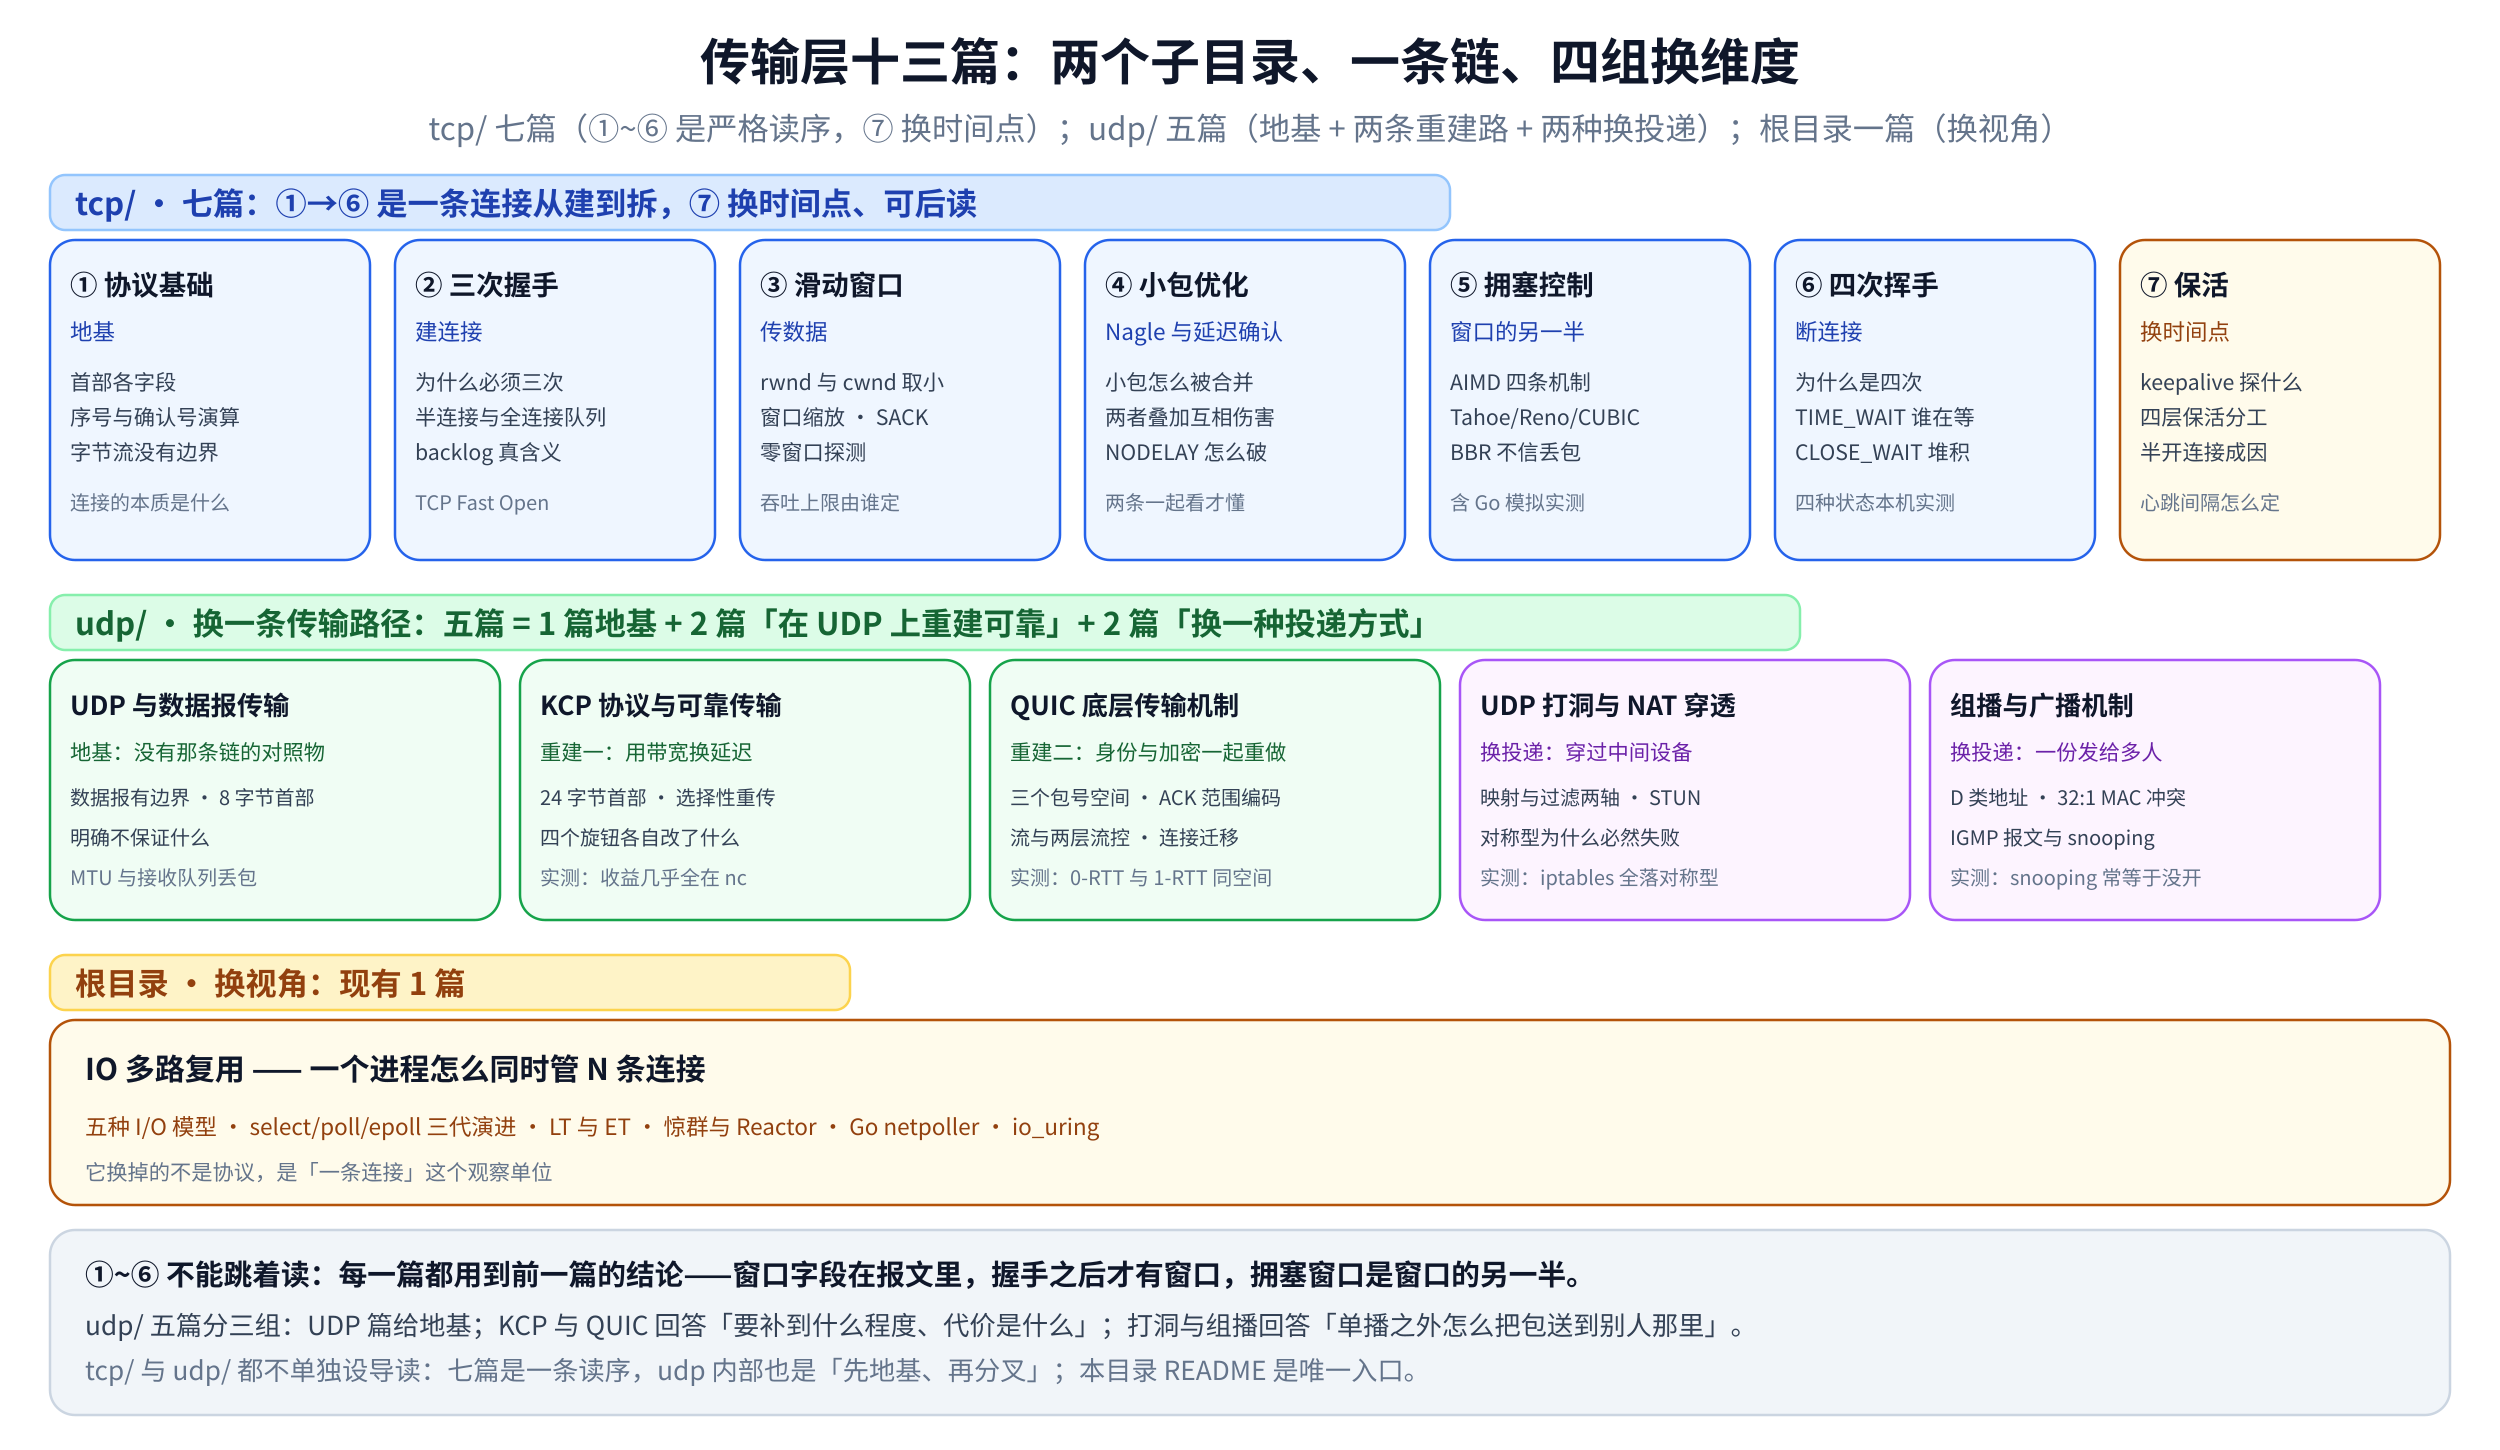
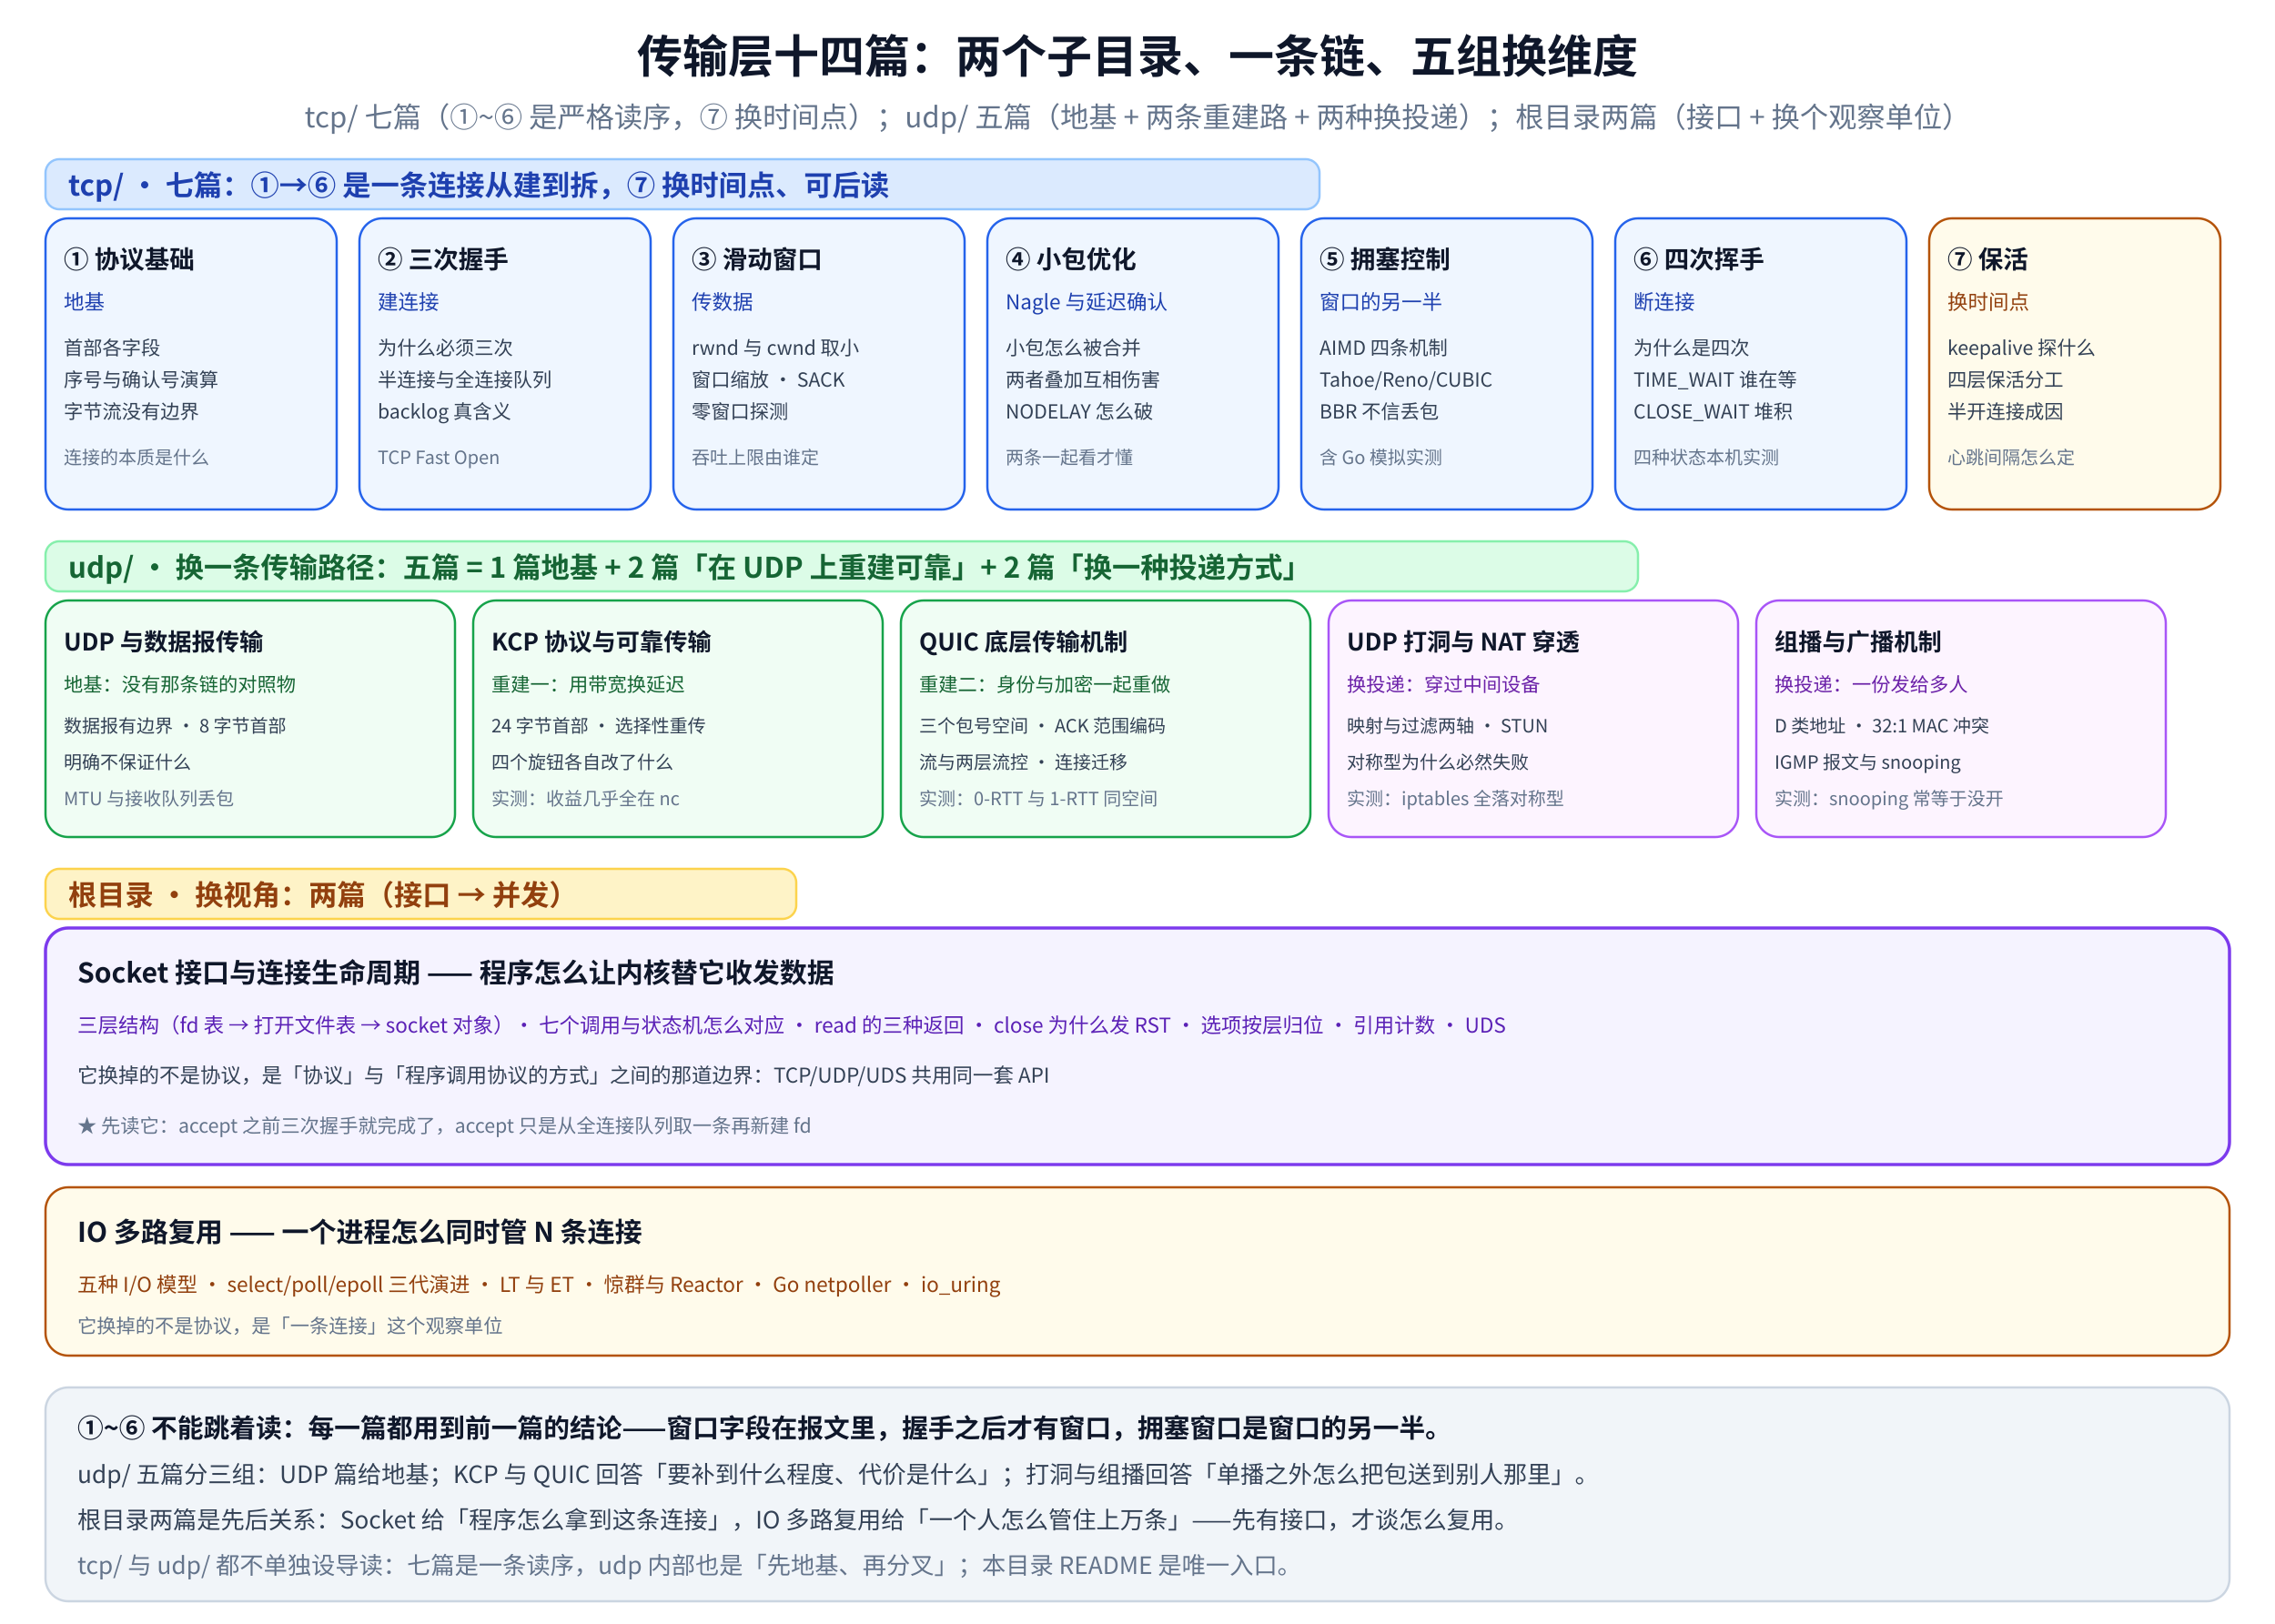
- <svg xmlns="http://www.w3.org/2000/svg" viewBox="0 0 1000 580" width="1000" height="580" font-family="Microsoft YaHei, PingFang SC, Noto Sans CJK SC, sans-serif">
-   <rect x="0" y="0" width="1000" height="580" fill="#ffffff" />
-   <text x="500" y="32" text-anchor="middle" font-size="20" font-weight="bold" fill="#0f172a">传输层十三篇：两个子目录、一条链、四组换维度</text>
-   <text x="500" y="56" text-anchor="middle" font-size="12.5" fill="#64748b">tcp/ 七篇（①~⑥ 是严格读序，⑦ 换时间点）；udp/ 五篇（地基 + 两条重建路 + 两种换投递）；根目录一篇（换视角）</text>
+ <svg xmlns="http://www.w3.org/2000/svg" viewBox="0 0 1000 714" width="1000" height="714" font-family="Microsoft YaHei, PingFang SC, Noto Sans CJK SC, sans-serif">
+   <rect x="0" y="0" width="1000" height="714" fill="#ffffff" />
+   <text x="500" y="32" text-anchor="middle" font-size="20" font-weight="bold" fill="#0f172a">传输层十四篇：两个子目录、一条链、五组换维度</text>
+   <text x="500" y="56" text-anchor="middle" font-size="12.5" fill="#64748b">tcp/ 七篇（①~⑥ 是严格读序，⑦ 换时间点）；udp/ 五篇（地基 + 两条重建路 + 两种换投递）；根目录两篇（接口 + 换个观察单位）</text>
  <rect x="20" y="70" width="560" height="22" fill="#dbeafe" stroke="#93c5fd" stroke-width="1" rx="6" />
  <text x="30" y="86" font-size="12.5" font-weight="bold" fill="#1e40af">tcp/ · 七篇：①→⑥ 是一条连接从建到拆，⑦ 换时间点、可后读</text>
  <g transform="translate(20,96)">
    <rect x="0" y="0" width="128" height="128" fill="#eff6ff" stroke="#2563eb" stroke-width="1" rx="10" />
    <text x="8" y="22" font-size="11" font-weight="bold" fill="#0f172a">① 协议基础</text>
    <text x="8" y="40" font-size="9" fill="#1e40af">地基</text>
    <text x="8" y="60" font-size="8.5" fill="#334155">首部各字段</text>
    <text x="8" y="74" font-size="8.5" fill="#334155">序号与确认号演算</text>
    <text x="8" y="88" font-size="8.5" fill="#334155">字节流没有边界</text>
    <text x="8" y="108" font-size="8" fill="#64748b">连接的本质是什么</text>
  </g>
  <g transform="translate(158,96)">
    <rect x="0" y="0" width="128" height="128" fill="#eff6ff" stroke="#2563eb" stroke-width="1" rx="10" />
    <text x="8" y="22" font-size="11" font-weight="bold" fill="#0f172a">② 三次握手</text>
    <text x="8" y="40" font-size="9" fill="#1e40af">建连接</text>
    <text x="8" y="60" font-size="8.5" fill="#334155">为什么必须三次</text>
    <text x="8" y="74" font-size="8.5" fill="#334155">半连接与全连接队列</text>
    <text x="8" y="88" font-size="8.5" fill="#334155">backlog 真含义</text>
    <text x="8" y="108" font-size="8" fill="#64748b">TCP Fast Open</text>
  </g>
  <g transform="translate(296,96)">
    <rect x="0" y="0" width="128" height="128" fill="#eff6ff" stroke="#2563eb" stroke-width="1" rx="10" />
    <text x="8" y="22" font-size="11" font-weight="bold" fill="#0f172a">③ 滑动窗口</text>
    <text x="8" y="40" font-size="9" fill="#1e40af">传数据</text>
    <text x="8" y="60" font-size="8.5" fill="#334155">rwnd 与 cwnd 取小</text>
    <text x="8" y="74" font-size="8.5" fill="#334155">窗口缩放 · SACK</text>
    <text x="8" y="88" font-size="8.5" fill="#334155">零窗口探测</text>
    <text x="8" y="108" font-size="8" fill="#64748b">吞吐上限由谁定</text>
  </g>
  <g transform="translate(434,96)">
    <rect x="0" y="0" width="128" height="128" fill="#eff6ff" stroke="#2563eb" stroke-width="1" rx="10" />
    <text x="8" y="22" font-size="11" font-weight="bold" fill="#0f172a">④ 小包优化</text>
    <text x="8" y="40" font-size="9" fill="#1e40af">Nagle 与延迟确认</text>
    <text x="8" y="60" font-size="8.5" fill="#334155">小包怎么被合并</text>
    <text x="8" y="74" font-size="8.5" fill="#334155">两者叠加互相伤害</text>
    <text x="8" y="88" font-size="8.5" fill="#334155">NODELAY 怎么破</text>
    <text x="8" y="108" font-size="8" fill="#64748b">两条一起看才懂</text>
  </g>
  <g transform="translate(572,96)">
    <rect x="0" y="0" width="128" height="128" fill="#eff6ff" stroke="#2563eb" stroke-width="1" rx="10" />
    <text x="8" y="22" font-size="11" font-weight="bold" fill="#0f172a">⑤ 拥塞控制</text>
    <text x="8" y="40" font-size="9" fill="#1e40af">窗口的另一半</text>
    <text x="8" y="60" font-size="8.5" fill="#334155">AIMD 四条机制</text>
    <text x="8" y="74" font-size="8.5" fill="#334155">Tahoe/Reno/CUBIC</text>
    <text x="8" y="88" font-size="8.5" fill="#334155">BBR 不信丢包</text>
    <text x="8" y="108" font-size="8" fill="#64748b">含 Go 模拟实测</text>
  </g>
  <g transform="translate(710,96)">
    <rect x="0" y="0" width="128" height="128" fill="#eff6ff" stroke="#2563eb" stroke-width="1" rx="10" />
    <text x="8" y="22" font-size="11" font-weight="bold" fill="#0f172a">⑥ 四次挥手</text>
    <text x="8" y="40" font-size="9" fill="#1e40af">断连接</text>
    <text x="8" y="60" font-size="8.5" fill="#334155">为什么是四次</text>
    <text x="8" y="74" font-size="8.5" fill="#334155">TIME_WAIT 谁在等</text>
    <text x="8" y="88" font-size="8.5" fill="#334155">CLOSE_WAIT 堆积</text>
    <text x="8" y="108" font-size="8" fill="#64748b">四种状态本机实测</text>
  </g>
  <g transform="translate(848,96)">
    <rect x="0" y="0" width="128" height="128" fill="#fffbeb" stroke="#b45309" stroke-width="1" rx="10" />
    <text x="8" y="22" font-size="11" font-weight="bold" fill="#0f172a">⑦ 保活</text>
    <text x="8" y="40" font-size="9" fill="#92400e">换时间点</text>
    <text x="8" y="60" font-size="8.5" fill="#334155">keepalive 探什么</text>
    <text x="8" y="74" font-size="8.5" fill="#334155">四层保活分工</text>
    <text x="8" y="88" font-size="8.5" fill="#334155">半开连接成因</text>
    <text x="8" y="108" font-size="8" fill="#64748b">心跳间隔怎么定</text>
  </g>
  <rect x="20" y="238" width="700" height="22" fill="#dcfce7" stroke="#86efac" stroke-width="1" rx="6" />
  <text x="30" y="254" font-size="12.5" font-weight="bold" fill="#166534">udp/ · 换一条传输路径：五篇 = 1 篇地基 + 2 篇「在 UDP 上重建可靠」+ 2 篇「换一种投递方式」</text>
  <g transform="translate(20,264)">
    <rect x="0" y="0" width="180" height="104" fill="#f0fdf4" stroke="#16a34a" stroke-width="1" rx="10" />
    <text x="8" y="22" font-size="10.5" font-weight="bold" fill="#0f172a">UDP 与数据报传输</text>
    <text x="8" y="40" font-size="8.5" fill="#166534">地基：没有那条链的对照物</text>
    <text x="8" y="58" font-size="8" fill="#334155">数据报有边界 · 8 字节首部</text>
    <text x="8" y="74" font-size="8" fill="#334155">明确不保证什么</text>
    <text x="8" y="90" font-size="8" fill="#64748b">MTU 与接收队列丢包</text>
  </g>
  <g transform="translate(208,264)">
    <rect x="0" y="0" width="180" height="104" fill="#f0fdf4" stroke="#16a34a" stroke-width="1" rx="10" />
    <text x="8" y="22" font-size="10.5" font-weight="bold" fill="#0f172a">KCP 协议与可靠传输</text>
    <text x="8" y="40" font-size="8.5" fill="#166534">重建一：用带宽换延迟</text>
    <text x="8" y="58" font-size="8" fill="#334155">24 字节首部 · 选择性重传</text>
    <text x="8" y="74" font-size="8" fill="#334155">四个旋钮各自改了什么</text>
    <text x="8" y="90" font-size="8" fill="#64748b">实测：收益几乎全在 nc</text>
  </g>
  <g transform="translate(396,264)">
    <rect x="0" y="0" width="180" height="104" fill="#f0fdf4" stroke="#16a34a" stroke-width="1" rx="10" />
    <text x="8" y="22" font-size="10.5" font-weight="bold" fill="#0f172a">QUIC 底层传输机制</text>
    <text x="8" y="40" font-size="8.5" fill="#166534">重建二：身份与加密一起重做</text>
    <text x="8" y="58" font-size="8" fill="#334155">三个包号空间 · ACK 范围编码</text>
    <text x="8" y="74" font-size="8" fill="#334155">流与两层流控 · 连接迁移</text>
    <text x="8" y="90" font-size="8" fill="#64748b">实测：0-RTT 与 1-RTT 同空间</text>
  </g>
  <g transform="translate(584,264)">
    <rect x="0" y="0" width="180" height="104" fill="#fdf4ff" stroke="#a855f7" stroke-width="1" rx="10" />
    <text x="8" y="22" font-size="10.5" font-weight="bold" fill="#0f172a">UDP 打洞与 NAT 穿透</text>
    <text x="8" y="40" font-size="8.5" fill="#6b21a8">换投递：穿过中间设备</text>
    <text x="8" y="58" font-size="8" fill="#334155">映射与过滤两轴 · STUN</text>
    <text x="8" y="74" font-size="8" fill="#334155">对称型为什么必然失败</text>
    <text x="8" y="90" font-size="8" fill="#64748b">实测：iptables 全落对称型</text>
  </g>
  <g transform="translate(772,264)">
    <rect x="0" y="0" width="180" height="104" fill="#fdf4ff" stroke="#a855f7" stroke-width="1" rx="10" />
    <text x="8" y="22" font-size="10.5" font-weight="bold" fill="#0f172a">组播与广播机制</text>
    <text x="8" y="40" font-size="8.5" fill="#6b21a8">换投递：一份发给多人</text>
    <text x="8" y="58" font-size="8" fill="#334155">D 类地址 · 32:1 MAC 冲突</text>
    <text x="8" y="74" font-size="8" fill="#334155">IGMP 报文与 snooping</text>
    <text x="8" y="90" font-size="8" fill="#64748b">实测：snooping 常等于没开</text>
  </g>
-   <rect x="20" y="382" width="320" height="22" fill="#fef3c7" stroke="#fcd34d" stroke-width="1" rx="6" />
-   <text x="30" y="398" font-size="12.5" font-weight="bold" fill="#92400e">根目录 · 换视角：现有 1 篇</text>
+   <rect x="20" y="382" width="330" height="22" fill="#fef3c7" stroke="#fcd34d" stroke-width="1" rx="6" />
+   <text x="30" y="398" font-size="12.5" font-weight="bold" fill="#92400e">根目录 · 换视角：两篇（接口 → 并发）</text>
  <g transform="translate(20,408)">
+     <rect x="0" y="0" width="960" height="104" fill="#f5f3ff" stroke="#7c3aed" stroke-width="1.4" rx="10" />
+     <text x="14" y="24" font-size="12" font-weight="bold" fill="#0f172a">Socket 接口与连接生命周期 —— 程序怎么让内核替它收发数据</text>
+     <text x="14" y="46" font-size="9" fill="#5b21b6">三层结构（fd 表 → 打开文件表 → socket 对象）· 七个调用与状态机怎么对应 · read 的三种返回 · close 为什么发 RST · 选项按层归位 · 引用计数 · UDS</text>
+     <text x="14" y="68" font-size="9" fill="#334155">它换掉的不是协议，是「协议」与「程序调用协议的方式」之间的那道边界：TCP/UDP/UDS 共用同一套 API</text>
+     <text x="14" y="90" font-size="8.5" fill="#64748b">★ 先读它：accept 之前三次握手就完成了，accept 只是从全连接队列取一条再新建 fd</text>
+   </g>
+   <g transform="translate(20,522)">
    <rect x="0" y="0" width="960" height="74" fill="#fffbeb" stroke="#b45309" stroke-width="1" rx="10" />
    <text x="14" y="24" font-size="12" font-weight="bold" fill="#0f172a">IO 多路复用 —— 一个进程怎么同时管 N 条连接</text>
    <text x="14" y="46" font-size="9" fill="#92400e">五种 I/O 模型 · select/poll/epoll 三代演进 · LT 与 ET · 惊群与 Reactor · Go netpoller · io_uring</text>
    <text x="14" y="64" font-size="8.5" fill="#64748b">它换掉的不是协议，是「一条连接」这个观察单位</text>
  </g>
-   <g transform="translate(20,492)">
-     <rect x="0" y="0" width="960" height="74" fill="#f1f5f9" stroke="#cbd5e1" stroke-width="1" rx="10" />
+   <g transform="translate(20,610)">
+     <rect x="0" y="0" width="960" height="94" fill="#f1f5f9" stroke="#cbd5e1" stroke-width="1" rx="10" />
    <text x="14" y="22" font-size="11.5" font-weight="bold" fill="#0f172a">①~⑥ 不能跳着读：每一篇都用到前一篇的结论——窗口字段在报文里，握手之后才有窗口，拥塞窗口是窗口的另一半。</text>
    <text x="14" y="42" font-size="10.5" fill="#334155">udp/ 五篇分三组：UDP 篇给地基；KCP 与 QUIC 回答「要补到什么程度、代价是什么」；打洞与组播回答「单播之外怎么把包送到别人那里」。</text>
-     <text x="14" y="60" font-size="10.5" fill="#64748b">tcp/ 与 udp/ 都不单独设导读：七篇是一条读序，udp 内部也是「先地基、再分叉」；本目录 README 是唯一入口。</text>
+     <text x="14" y="62" font-size="10.5" fill="#334155">根目录两篇是先后关系：Socket 给「程序怎么拿到这条连接」，IO 多路复用给「一个人怎么管住上万条」——先有接口，才谈怎么复用。</text>
+     <text x="14" y="82" font-size="10.5" fill="#64748b">tcp/ 与 udp/ 都不单独设导读：七篇是一条读序，udp 内部也是「先地基、再分叉」；本目录 README 是唯一入口。</text>
  </g>
</svg>
